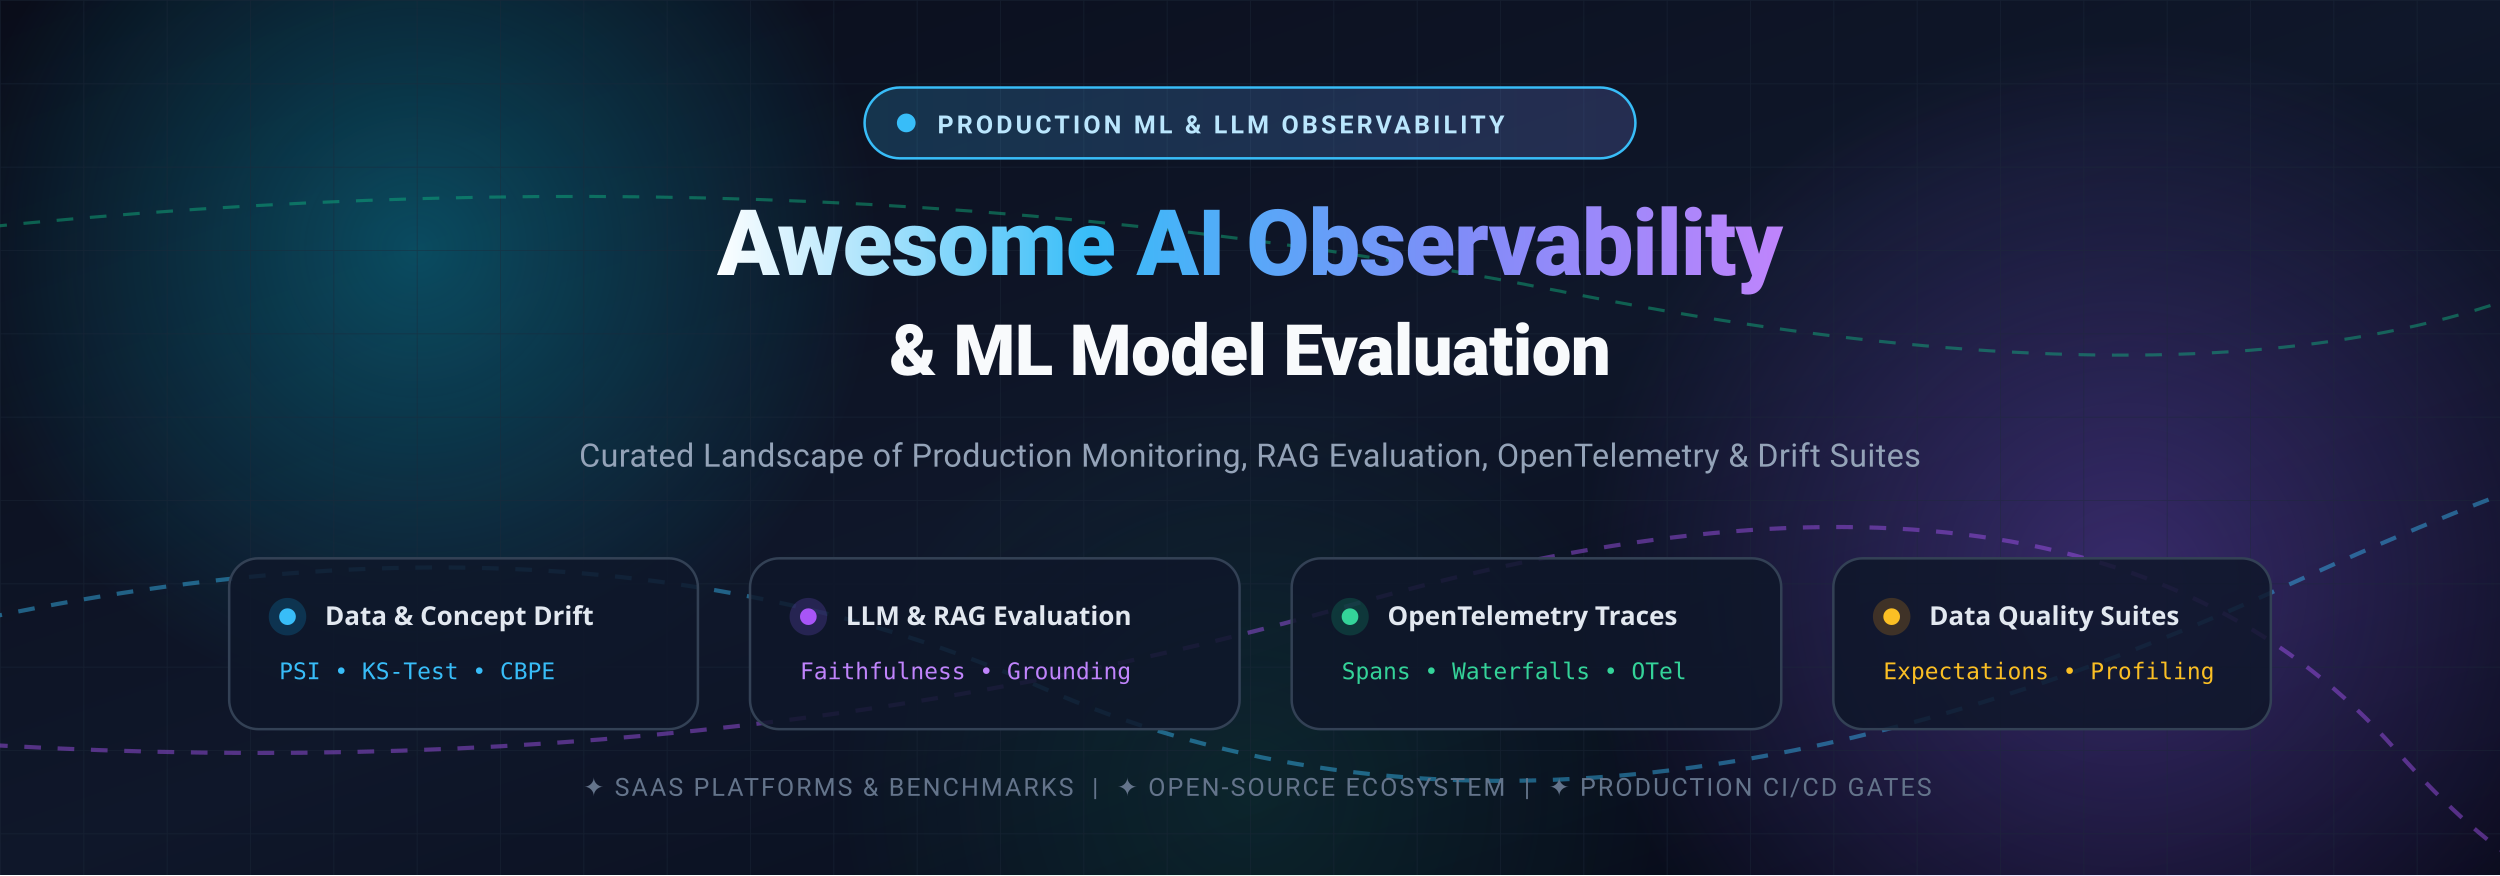
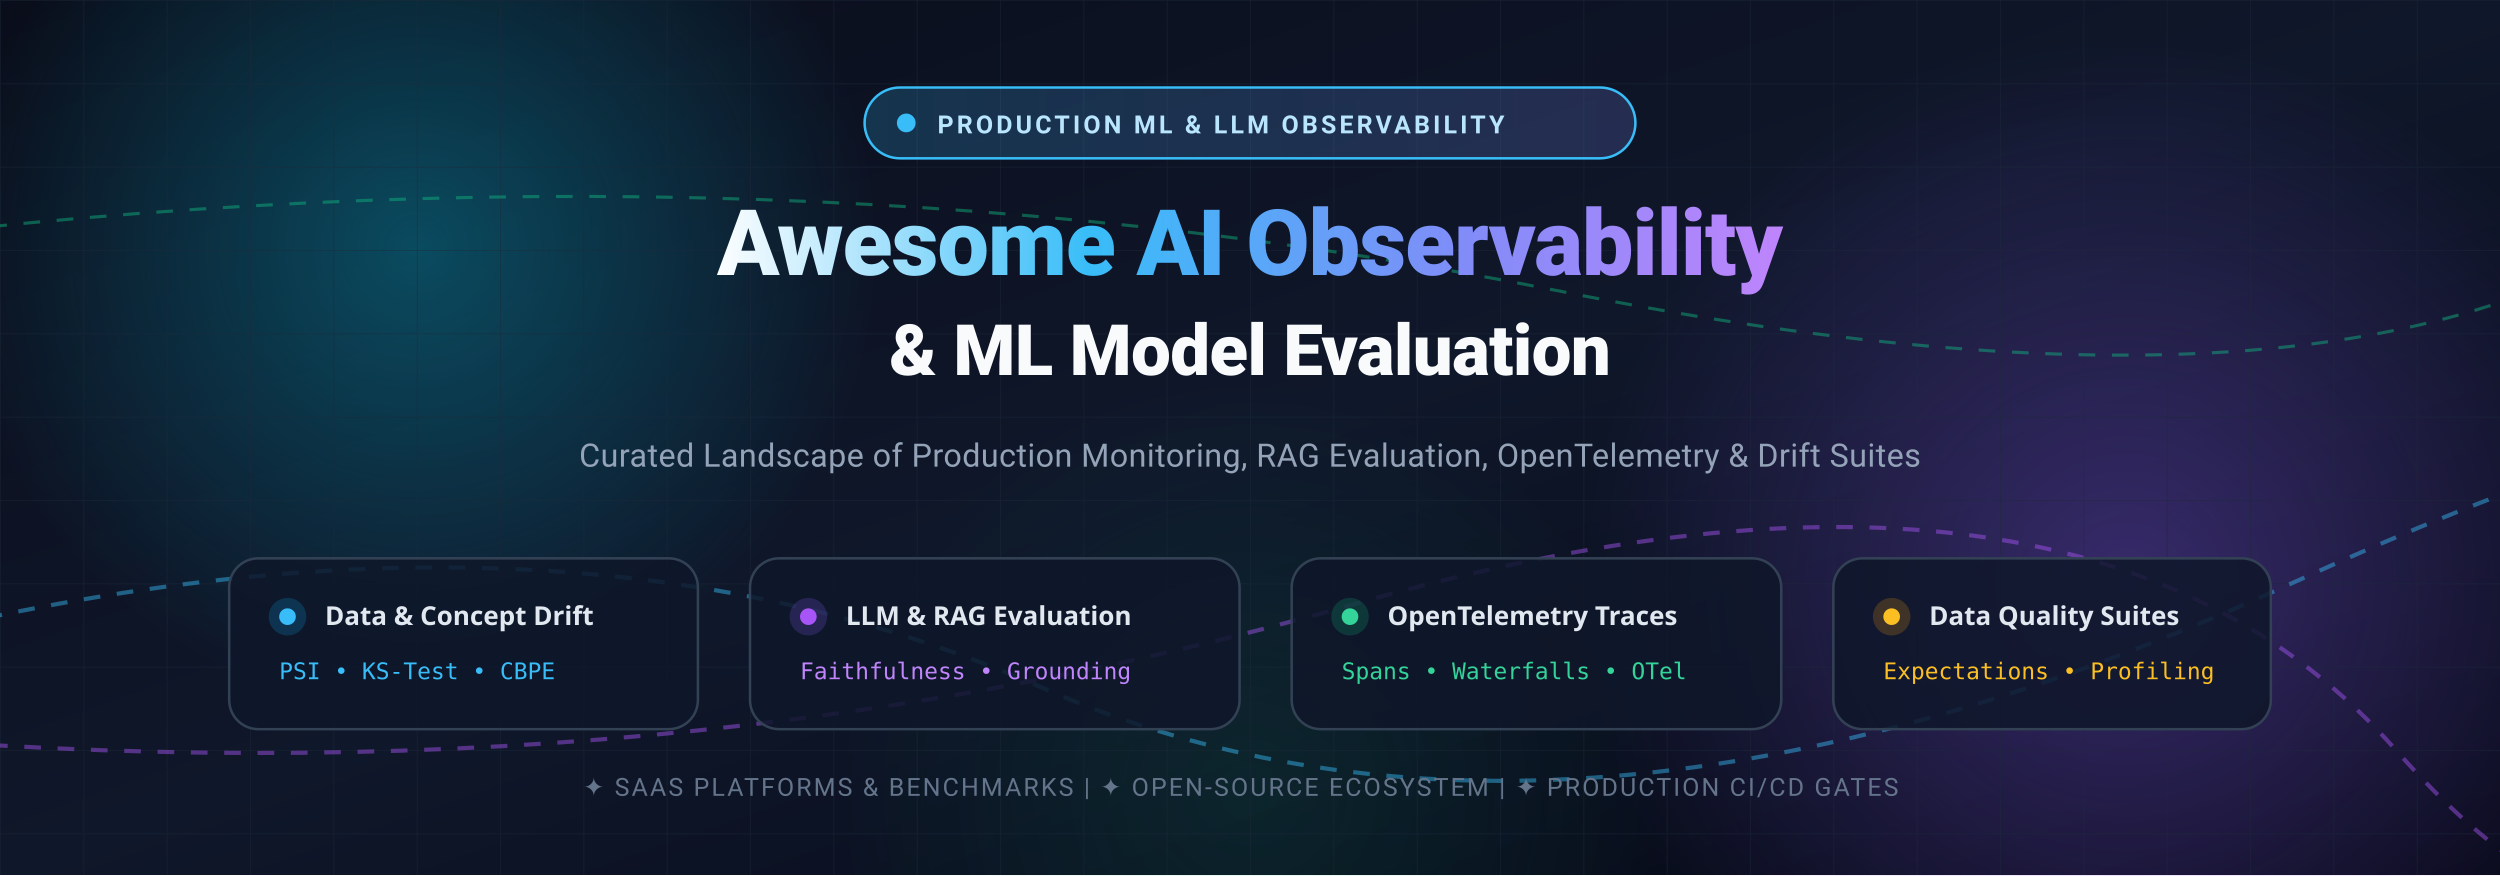
- <svg xmlns="http://www.w3.org/2000/svg" viewBox="0 0 1200 420" width="100%" height="100%">
+ <svg xmlns="http://www.w3.org/2000/svg" width="100%" height="100%" viewBox="0 0 1200 420">
  <defs>
-     <linearGradient id="bg-grad" x1="0%" y1="0%" x2="100%" y2="100%">
+     <linearGradient id="bg-grad" x1="0%" x2="100%" y1="0%" y2="100%">
      <stop offset="0%" stop-color="#0a0d1a" />
      <stop offset="50%" stop-color="#0f172a" />
      <stop offset="100%" stop-color="#050814" />
    </linearGradient>
    <radialGradient id="orb-cyan" cx="50%" cy="50%" r="50%">
-       <stop offset="0%" stop-color="#06b6d4" stop-opacity="0.35" />
+       <stop offset="0%" stop-color="#06b6d4" stop-opacity=".35" />
      <stop offset="100%" stop-color="#06b6d4" stop-opacity="0" />
    </radialGradient>
    <radialGradient id="orb-violet" cx="50%" cy="50%" r="50%">
-       <stop offset="0%" stop-color="#8b5cf6" stop-opacity="0.35" />
+       <stop offset="0%" stop-color="#8b5cf6" stop-opacity=".35" />
      <stop offset="100%" stop-color="#8b5cf6" stop-opacity="0" />
    </radialGradient>
    <radialGradient id="orb-emerald" cx="50%" cy="50%" r="50%">
-       <stop offset="0%" stop-color="#10b981" stop-opacity="0.3" />
+       <stop offset="0%" stop-color="#10b981" stop-opacity=".3" />
      <stop offset="100%" stop-color="#10b981" stop-opacity="0" />
    </radialGradient>
-     <linearGradient id="title-grad" x1="0%" y1="0%" x2="100%" y2="0%">
-       <stop offset="0%" stop-color="#ffffff" />
+     <linearGradient id="title-grad" x1="0%" x2="100%" y1="0%" y2="0%">
+       <stop offset="0%" stop-color="#fff" />
      <stop offset="35%" stop-color="#38bdf8" />
      <stop offset="70%" stop-color="#818cf8" />
      <stop offset="100%" stop-color="#c084fc" />
    </linearGradient>
-     <linearGradient id="badge-grad" x1="0%" y1="0%" x2="100%" y2="0%">
-       <stop offset="0%" stop-color="#38bdf8" stop-opacity="0.2" />
-       <stop offset="100%" stop-color="#818cf8" stop-opacity="0.2" />
+     <linearGradient id="badge-grad" x1="0%" x2="100%" y1="0%" y2="0%">
+       <stop offset="0%" stop-color="#38bdf8" stop-opacity=".2" />
+       <stop offset="100%" stop-color="#818cf8" stop-opacity=".2" />
    </linearGradient>
    <pattern id="grid" width="40" height="40" patternUnits="userSpaceOnUse">
-       <path d="M 40 0 L 0 0 0 40" fill="none" stroke="#1e293b" stroke-width="0.8" stroke-opacity="0.5" />
+       <path fill="none" stroke="#1e293b" stroke-opacity=".5" stroke-width=".8" d="M 40 0 L 0 0 0 40" />
    </pattern>
-     <style>
-       .beacon {
-         animation: pulse 3s ease-in-out infinite alternate;
-       }
-       .orbit-cyan {
-         animation: floatCyan 8s ease-in-out infinite alternate;
-       }
-       .orbit-purple {
-         animation: floatPurple 10s ease-in-out infinite alternate;
-       }
-       .wave-line {
-         stroke-dasharray: 8 8;
-         animation: dash 25s linear infinite;
-       }
-       .card-float {
-         animation: cardFloat 4s ease-in-out infinite alternate;
-       }
-       .card-float-delayed {
-         animation: cardFloat 4.5s ease-in-out infinite alternate;
-         animation-delay: -2s;
-       }
-       @keyframes dash {
-         to {
-           stroke-dashoffset: -1000;
-         }
-       }
-       @keyframes floatCyan {
-         0% { transform: translate(0px, 0px) scale(1); }
-         100% { transform: translate(40px, -20px) scale(1.15); }
-       }
-       @keyframes floatPurple {
-         0% { transform: translate(0px, 0px) scale(1); }
-         100% { transform: translate(-30px, 25px) scale(1.2); }
-       }
-       @keyframes cardFloat {
-         0% { transform: translateY(0px); }
-         100% { transform: translateY(-8px); }
-       }
-       @keyframes pulse {
-         0% { opacity: 0.3; }
-         100% { opacity: 0.8; }
-       }
-     </style>
+     <style>@keyframes floatCyan{0%{transform:translate(0,0) scale(1)}}@keyframes floatPurple{0%{transform:translate(0,0) scale(1)}}@keyframes cardFloat{0%{transform:translateY(0)}}@keyframes pulse{0%{opacity:.3}}.beacon{animation:pulse 3s ease-in-out infinite alternate}.orbit-cyan{animation:floatCyan 8s ease-in-out infinite alternate}.orbit-purple{animation:floatPurple 10s ease-in-out infinite alternate}.wave-line{stroke-dasharray:8 8;animation:dash 25s linear infinite}.card-float{animation:cardFloat 4s ease-in-out infinite alternate}.card-float-delayed{animation:cardFloat 4.5s ease-in-out infinite alternate;animation-delay:-2s}</style>
  </defs>
  <rect width="100%" height="100%" fill="url(#bg-grad)" />
  <g class="orbit-cyan">
    <circle cx="200" cy="120" r="220" fill="url(#orb-cyan)" />
  </g>
  <g class="orbit-purple">
    <circle cx="1020" cy="280" r="260" fill="url(#orb-violet)" />
  </g>
-   <circle cx="600" cy="380" r="200" fill="url(#orb-emerald)" opacity="0.4" />
+   <circle cx="600" cy="380" r="200" fill="url(#orb-emerald)" opacity=".4" />
  <rect width="100%" height="100%" fill="url(#grid)" />
-   <g opacity="0.45">
-     <path class="wave-line" d="M -100 320 Q 250 220 500 330 T 1100 280 T 1300 320" fill="none" stroke="#38bdf8" stroke-width="2" />
-     <path class="wave-line" d="M -100 350 Q 300 390 650 290 T 1150 360 T 1350 300" fill="none" stroke="#a855f7" stroke-width="2" />
-     <path class="wave-line" d="M -100 120 Q 350 60 750 140 T 1300 90" fill="none" stroke="#10b981" stroke-width="1.5" />
+   <g opacity=".45">
+     <path fill="none" stroke="#38bdf8" stroke-width="2" d="M -100 320 Q 250 220 500 330 T 1100 280 T 1300 320" class="wave-line" />
+     <path fill="none" stroke="#a855f7" stroke-width="2" d="M -100 350 Q 300 390 650 290 T 1150 360 T 1350 300" class="wave-line" />
+     <path fill="none" stroke="#10b981" stroke-width="1.5" d="M -100 120 Q 350 60 750 140 T 1300 90" class="wave-line" />
  </g>
-   <g transform="translate(600, 0)">
-     <g transform="translate(-185, 42)">
-       <rect width="370" height="34" rx="17" fill="url(#badge-grad)" stroke="#38bdf8" stroke-width="1.2" />
+   <g>
+     <g transform="translate(600, 0) translate(-185, 42)">
+       <rect width="370" height="34" fill="url(#badge-grad)" stroke="#38bdf8" stroke-width="1.2" rx="17" />
      <circle cx="20" cy="17" r="4.5" fill="#38bdf8" class="beacon" />
-       <text x="35" y="22" font-family="-apple-system, BlinkMacSystemFont, 'Segoe UI', Roboto, Helvetica, Arial, sans-serif" font-size="12" font-weight="700" fill="#bae6fd" letter-spacing="1.5">
-         PRODUCTION ML &amp; LLM OBSERVABILITY
-       </text>
+       <text x="35" y="22" fill="#bae6fd" font-family="-apple-system, BlinkMacSystemFont, 'Segoe UI', Roboto, Helvetica, Arial, sans-serif" font-size="12" font-weight="700" letter-spacing="1.5">PRODUCTION ML &amp; LLM OBSERVABILITY</text>
    </g>
-     <text text-anchor="middle" y="132" font-family="-apple-system, BlinkMacSystemFont, 'Segoe UI', Roboto, Helvetica, Arial, sans-serif" font-size="44" font-weight="900" fill="url(#title-grad)" letter-spacing="-0.5">
-       Awesome AI Observability
-     </text>
-     <text text-anchor="middle" y="180" font-family="-apple-system, BlinkMacSystemFont, 'Segoe UI', Roboto, Helvetica, Arial, sans-serif" font-size="34" font-weight="800" fill="#f8fafc" letter-spacing="-0.3">
-       &amp; ML Model Evaluation
-     </text>
-     <text text-anchor="middle" y="224" font-family="-apple-system, BlinkMacSystemFont, 'Segoe UI', Roboto, Helvetica, Arial, sans-serif" font-size="15.5" font-weight="400" fill="#94a3b8" letter-spacing="0.2">
-       Curated Landscape of Production Monitoring, RAG Evaluation, OpenTelemetry &amp; Drift Suites
-     </text>
-     <g transform="translate(-490, 268)">
-       <g class="card-float" transform="translate(0, 0)">
-         <rect width="225" height="82" rx="14" fill="#0f172a" fill-opacity="0.85" stroke="#334155" stroke-width="1.2" />
-         <circle cx="28" cy="28" r="9" fill="#0ea5e9" fill-opacity="0.2" />
+     <text y="132" fill="url(#title-grad)" font-family="-apple-system, BlinkMacSystemFont, 'Segoe UI', Roboto, Helvetica, Arial, sans-serif" font-size="44" font-weight="900" letter-spacing="-.5" text-anchor="middle" transform="translate(600, 0)">Awesome AI Observability</text>
+     <text y="180" fill="#f8fafc" font-family="-apple-system, BlinkMacSystemFont, 'Segoe UI', Roboto, Helvetica, Arial, sans-serif" font-size="34" font-weight="800" letter-spacing="-.3" text-anchor="middle" transform="translate(600, 0)">&amp; ML Model Evaluation</text>
+     <text y="224" fill="#94a3b8" font-family="-apple-system, BlinkMacSystemFont, 'Segoe UI', Roboto, Helvetica, Arial, sans-serif" font-size="15.5" font-weight="400" letter-spacing=".2" text-anchor="middle" transform="translate(600, 0)">Curated Landscape of Production Monitoring, RAG Evaluation, OpenTelemetry &amp; Drift Suites</text>
+     <g>
+       <g class="card-float" transform="translate(600, 0) translate(-490, 268) translate(0, 0)">
+         <rect width="225" height="82" fill="#0f172a" fill-opacity=".85" stroke="#334155" stroke-width="1.2" rx="14" />
+         <circle cx="28" cy="28" r="9" fill="#0ea5e9" fill-opacity=".2" />
        <circle cx="28" cy="28" r="4" fill="#38bdf8" />
-         <text x="46" y="32" font-family="sans-serif" font-size="12.5" font-weight="700" fill="#e2e8f0">Data &amp; Concept Drift</text>
-         <text x="24" y="58" font-family="monospace" font-size="11" fill="#38bdf8">PSI • KS-Test • CBPE</text>
+         <text x="46" y="32" fill="#e2e8f0" font-family="sans-serif" font-size="12.5" font-weight="700">Data &amp; Concept Drift</text>
+         <text x="24" y="58" fill="#38bdf8" font-family="monospace" font-size="11">PSI • KS-Test • CBPE</text>
      </g>
-       <g class="card-float-delayed" transform="translate(250, 0)">
-         <rect width="235" height="82" rx="14" fill="#0f172a" fill-opacity="0.85" stroke="#334155" stroke-width="1.2" />
-         <circle cx="28" cy="28" r="9" fill="#8b5cf6" fill-opacity="0.2" />
+       <g class="card-float-delayed" transform="translate(600, 0) translate(-490, 268) translate(250, 0)">
+         <rect width="235" height="82" fill="#0f172a" fill-opacity=".85" stroke="#334155" stroke-width="1.2" rx="14" />
+         <circle cx="28" cy="28" r="9" fill="#8b5cf6" fill-opacity=".2" />
        <circle cx="28" cy="28" r="4" fill="#a855f7" />
-         <text x="46" y="32" font-family="sans-serif" font-size="12.5" font-weight="700" fill="#e2e8f0">LLM &amp; RAG Evaluation</text>
-         <text x="24" y="58" font-family="monospace" font-size="11" fill="#c084fc">Faithfulness • Grounding</text>
+         <text x="46" y="32" fill="#e2e8f0" font-family="sans-serif" font-size="12.5" font-weight="700">LLM &amp; RAG Evaluation</text>
+         <text x="24" y="58" fill="#c084fc" font-family="monospace" font-size="11">Faithfulness • Grounding</text>
      </g>
-       <g class="card-float" transform="translate(510, 0)">
-         <rect width="235" height="82" rx="14" fill="#0f172a" fill-opacity="0.85" stroke="#334155" stroke-width="1.2" />
-         <circle cx="28" cy="28" r="9" fill="#10b981" fill-opacity="0.2" />
+       <g class="card-float" transform="translate(600, 0) translate(-490, 268) translate(510, 0)">
+         <rect width="235" height="82" fill="#0f172a" fill-opacity=".85" stroke="#334155" stroke-width="1.2" rx="14" />
+         <circle cx="28" cy="28" r="9" fill="#10b981" fill-opacity=".2" />
        <circle cx="28" cy="28" r="4" fill="#34d399" />
-         <text x="46" y="32" font-family="sans-serif" font-size="12.5" font-weight="700" fill="#e2e8f0">OpenTelemetry Traces</text>
-         <text x="24" y="58" font-family="monospace" font-size="11" fill="#34d399">Spans • Waterfalls • OTel</text>
+         <text x="46" y="32" fill="#e2e8f0" font-family="sans-serif" font-size="12.5" font-weight="700">OpenTelemetry Traces</text>
+         <text x="24" y="58" fill="#34d399" font-family="monospace" font-size="11">Spans • Waterfalls • OTel</text>
      </g>
-       <g class="card-float-delayed" transform="translate(770, 0)">
-         <rect width="210" height="82" rx="14" fill="#0f172a" fill-opacity="0.85" stroke="#334155" stroke-width="1.2" />
-         <circle cx="28" cy="28" r="9" fill="#f59e0b" fill-opacity="0.2" />
+       <g class="card-float-delayed" transform="translate(600, 0) translate(-490, 268) translate(770, 0)">
+         <rect width="210" height="82" fill="#0f172a" fill-opacity=".85" stroke="#334155" stroke-width="1.2" rx="14" />
+         <circle cx="28" cy="28" r="9" fill="#f59e0b" fill-opacity=".2" />
        <circle cx="28" cy="28" r="4" fill="#fbbf24" />
-         <text x="46" y="32" font-family="sans-serif" font-size="12.5" font-weight="700" fill="#e2e8f0">Data Quality Suites</text>
-         <text x="24" y="58" font-family="monospace" font-size="11" fill="#fbbf24">Expectations • Profiling</text>
+         <text x="46" y="32" fill="#e2e8f0" font-family="sans-serif" font-size="12.5" font-weight="700">Data Quality Suites</text>
+         <text x="24" y="58" fill="#fbbf24" font-family="monospace" font-size="11">Expectations • Profiling</text>
      </g>
    </g>
-     <g transform="translate(-320, 382)">
-       <text font-family="-apple-system, BlinkMacSystemFont, 'Segoe UI', Roboto, sans-serif" font-size="12" fill="#64748b" letter-spacing="1">
-         ✦ SAAS PLATFORMS &amp; BENCHMARKS  |  ✦ OPEN-SOURCE ECOSYSTEM  |  ✦ PRODUCTION CI/CD GATES
-       </text>
+     <g>
+       <text fill="#64748b" font-family="-apple-system, BlinkMacSystemFont, 'Segoe UI', Roboto, sans-serif" font-size="12" letter-spacing="1" transform="translate(600, 0) translate(-320, 382)">✦ SAAS PLATFORMS &amp; BENCHMARKS | ✦ OPEN-SOURCE ECOSYSTEM | ✦ PRODUCTION CI/CD GATES</text>
    </g>
  </g>
</svg>
